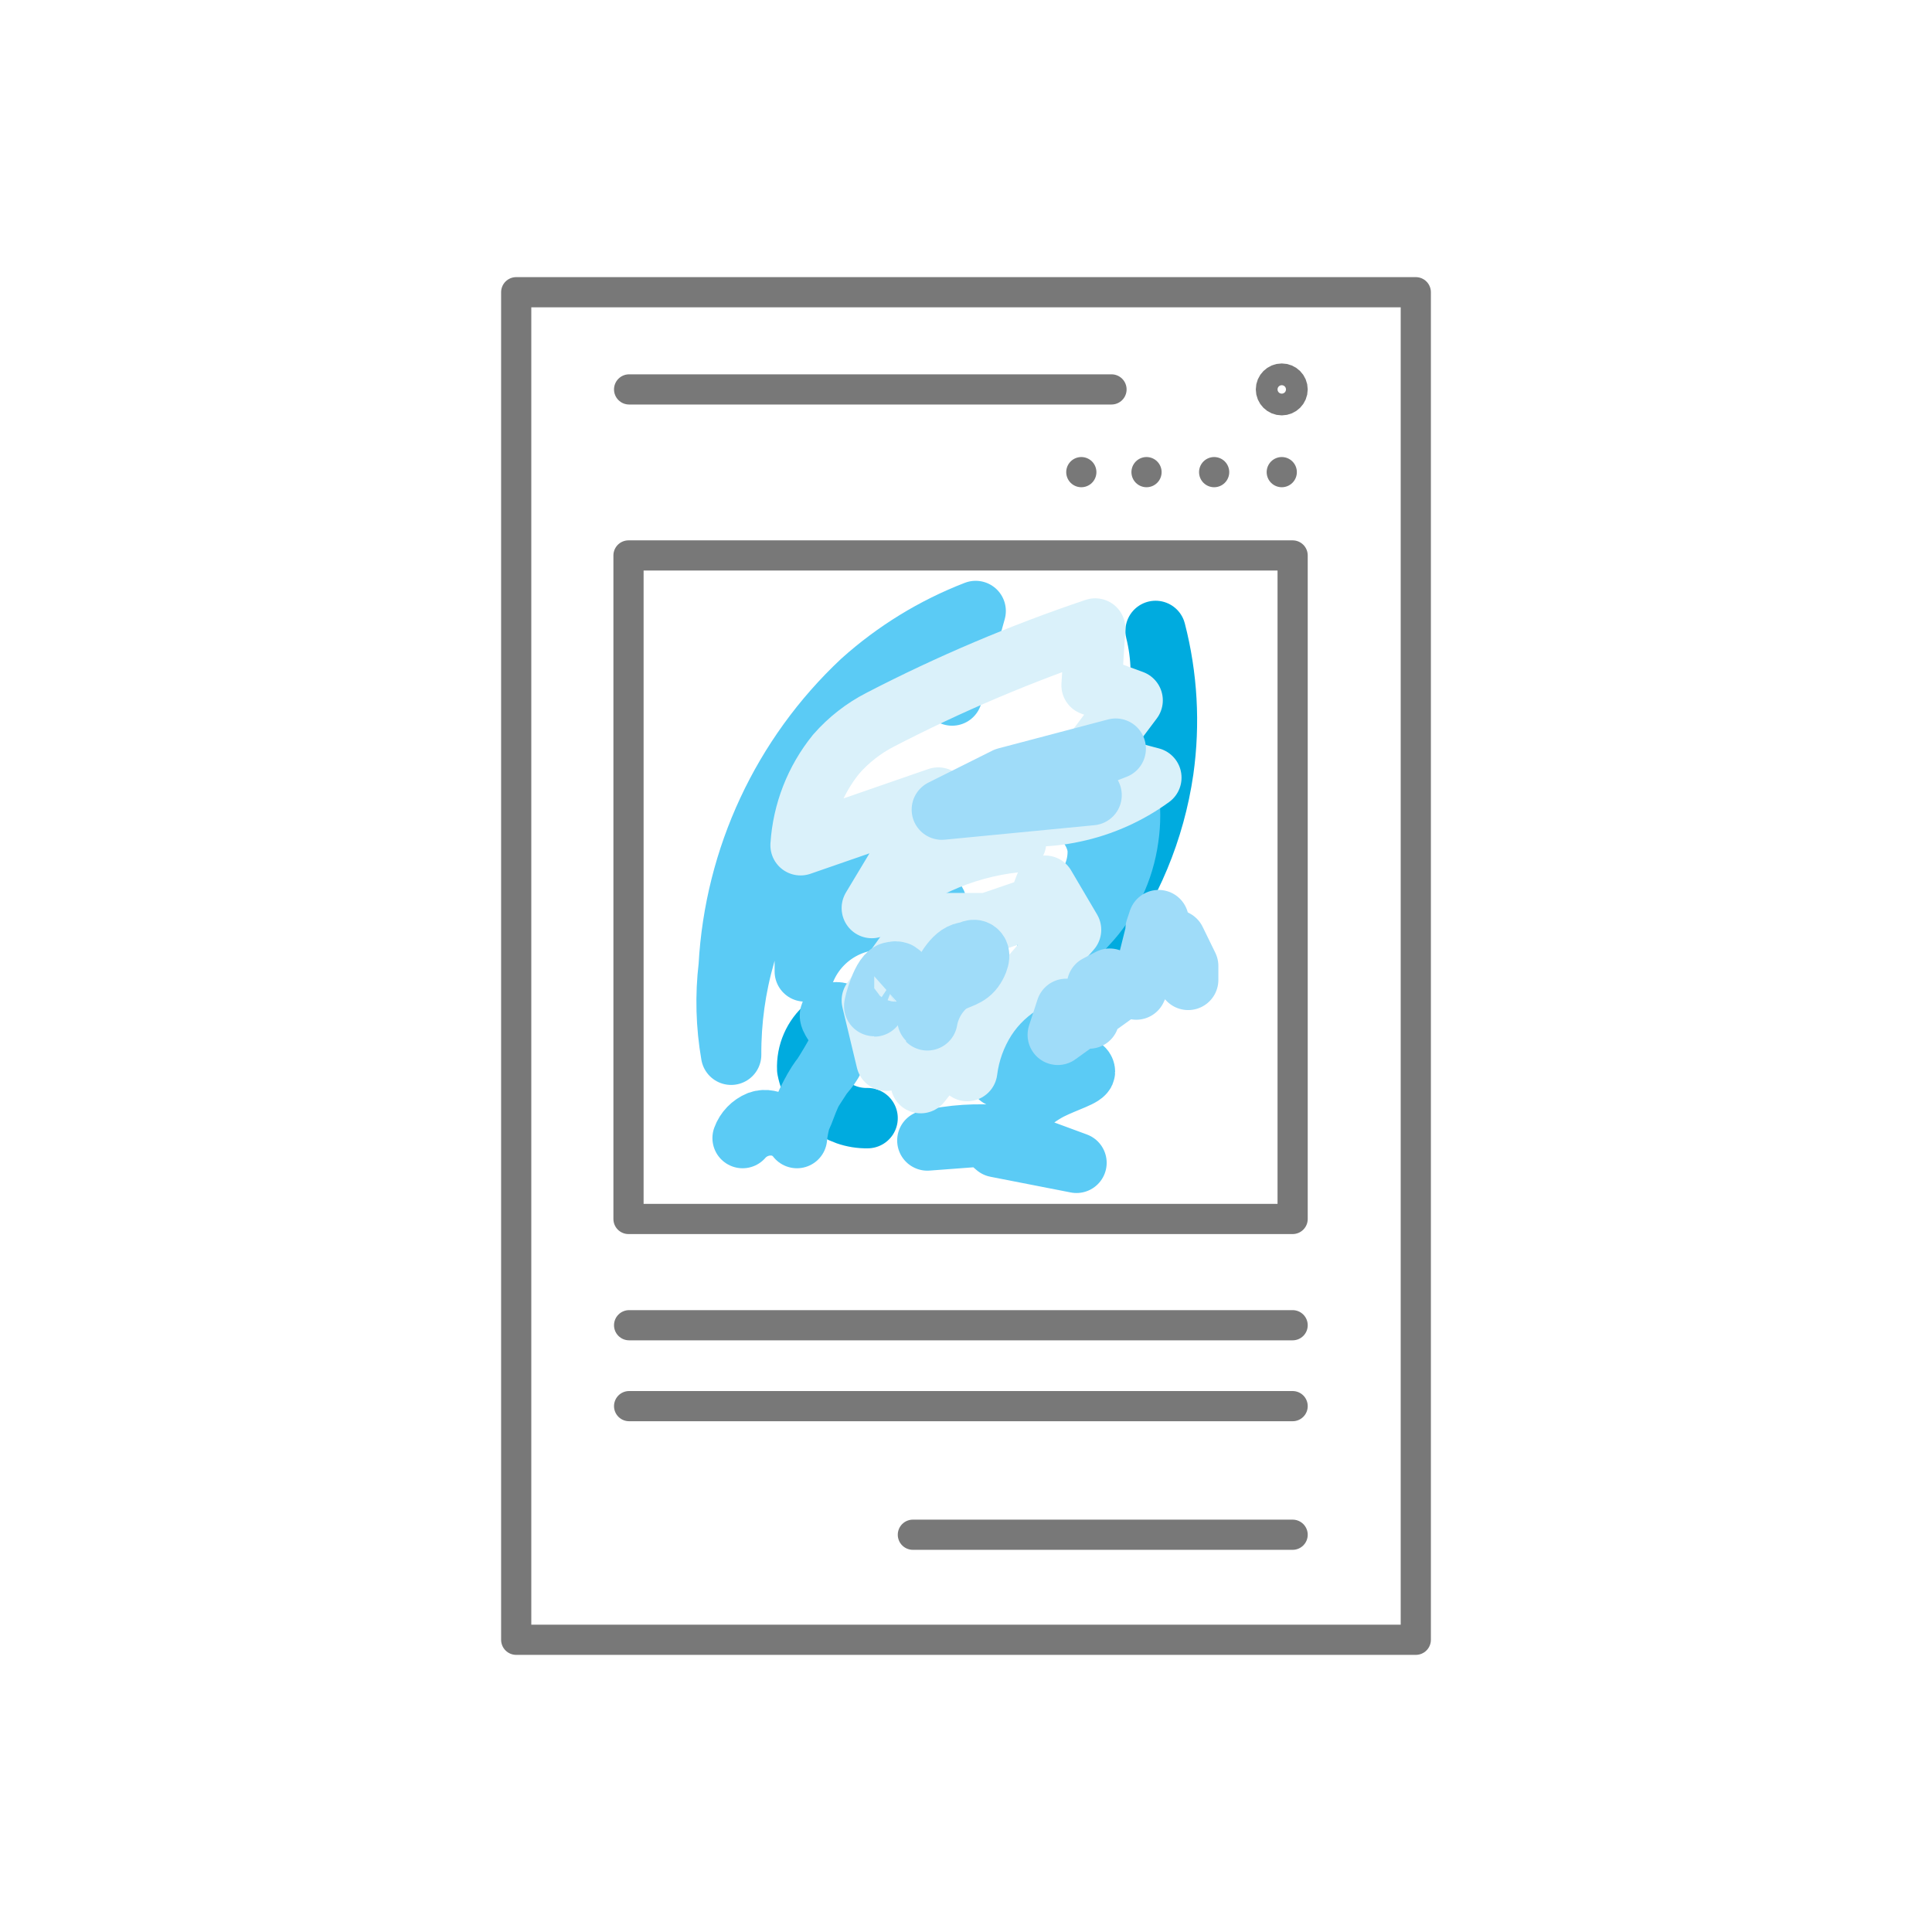
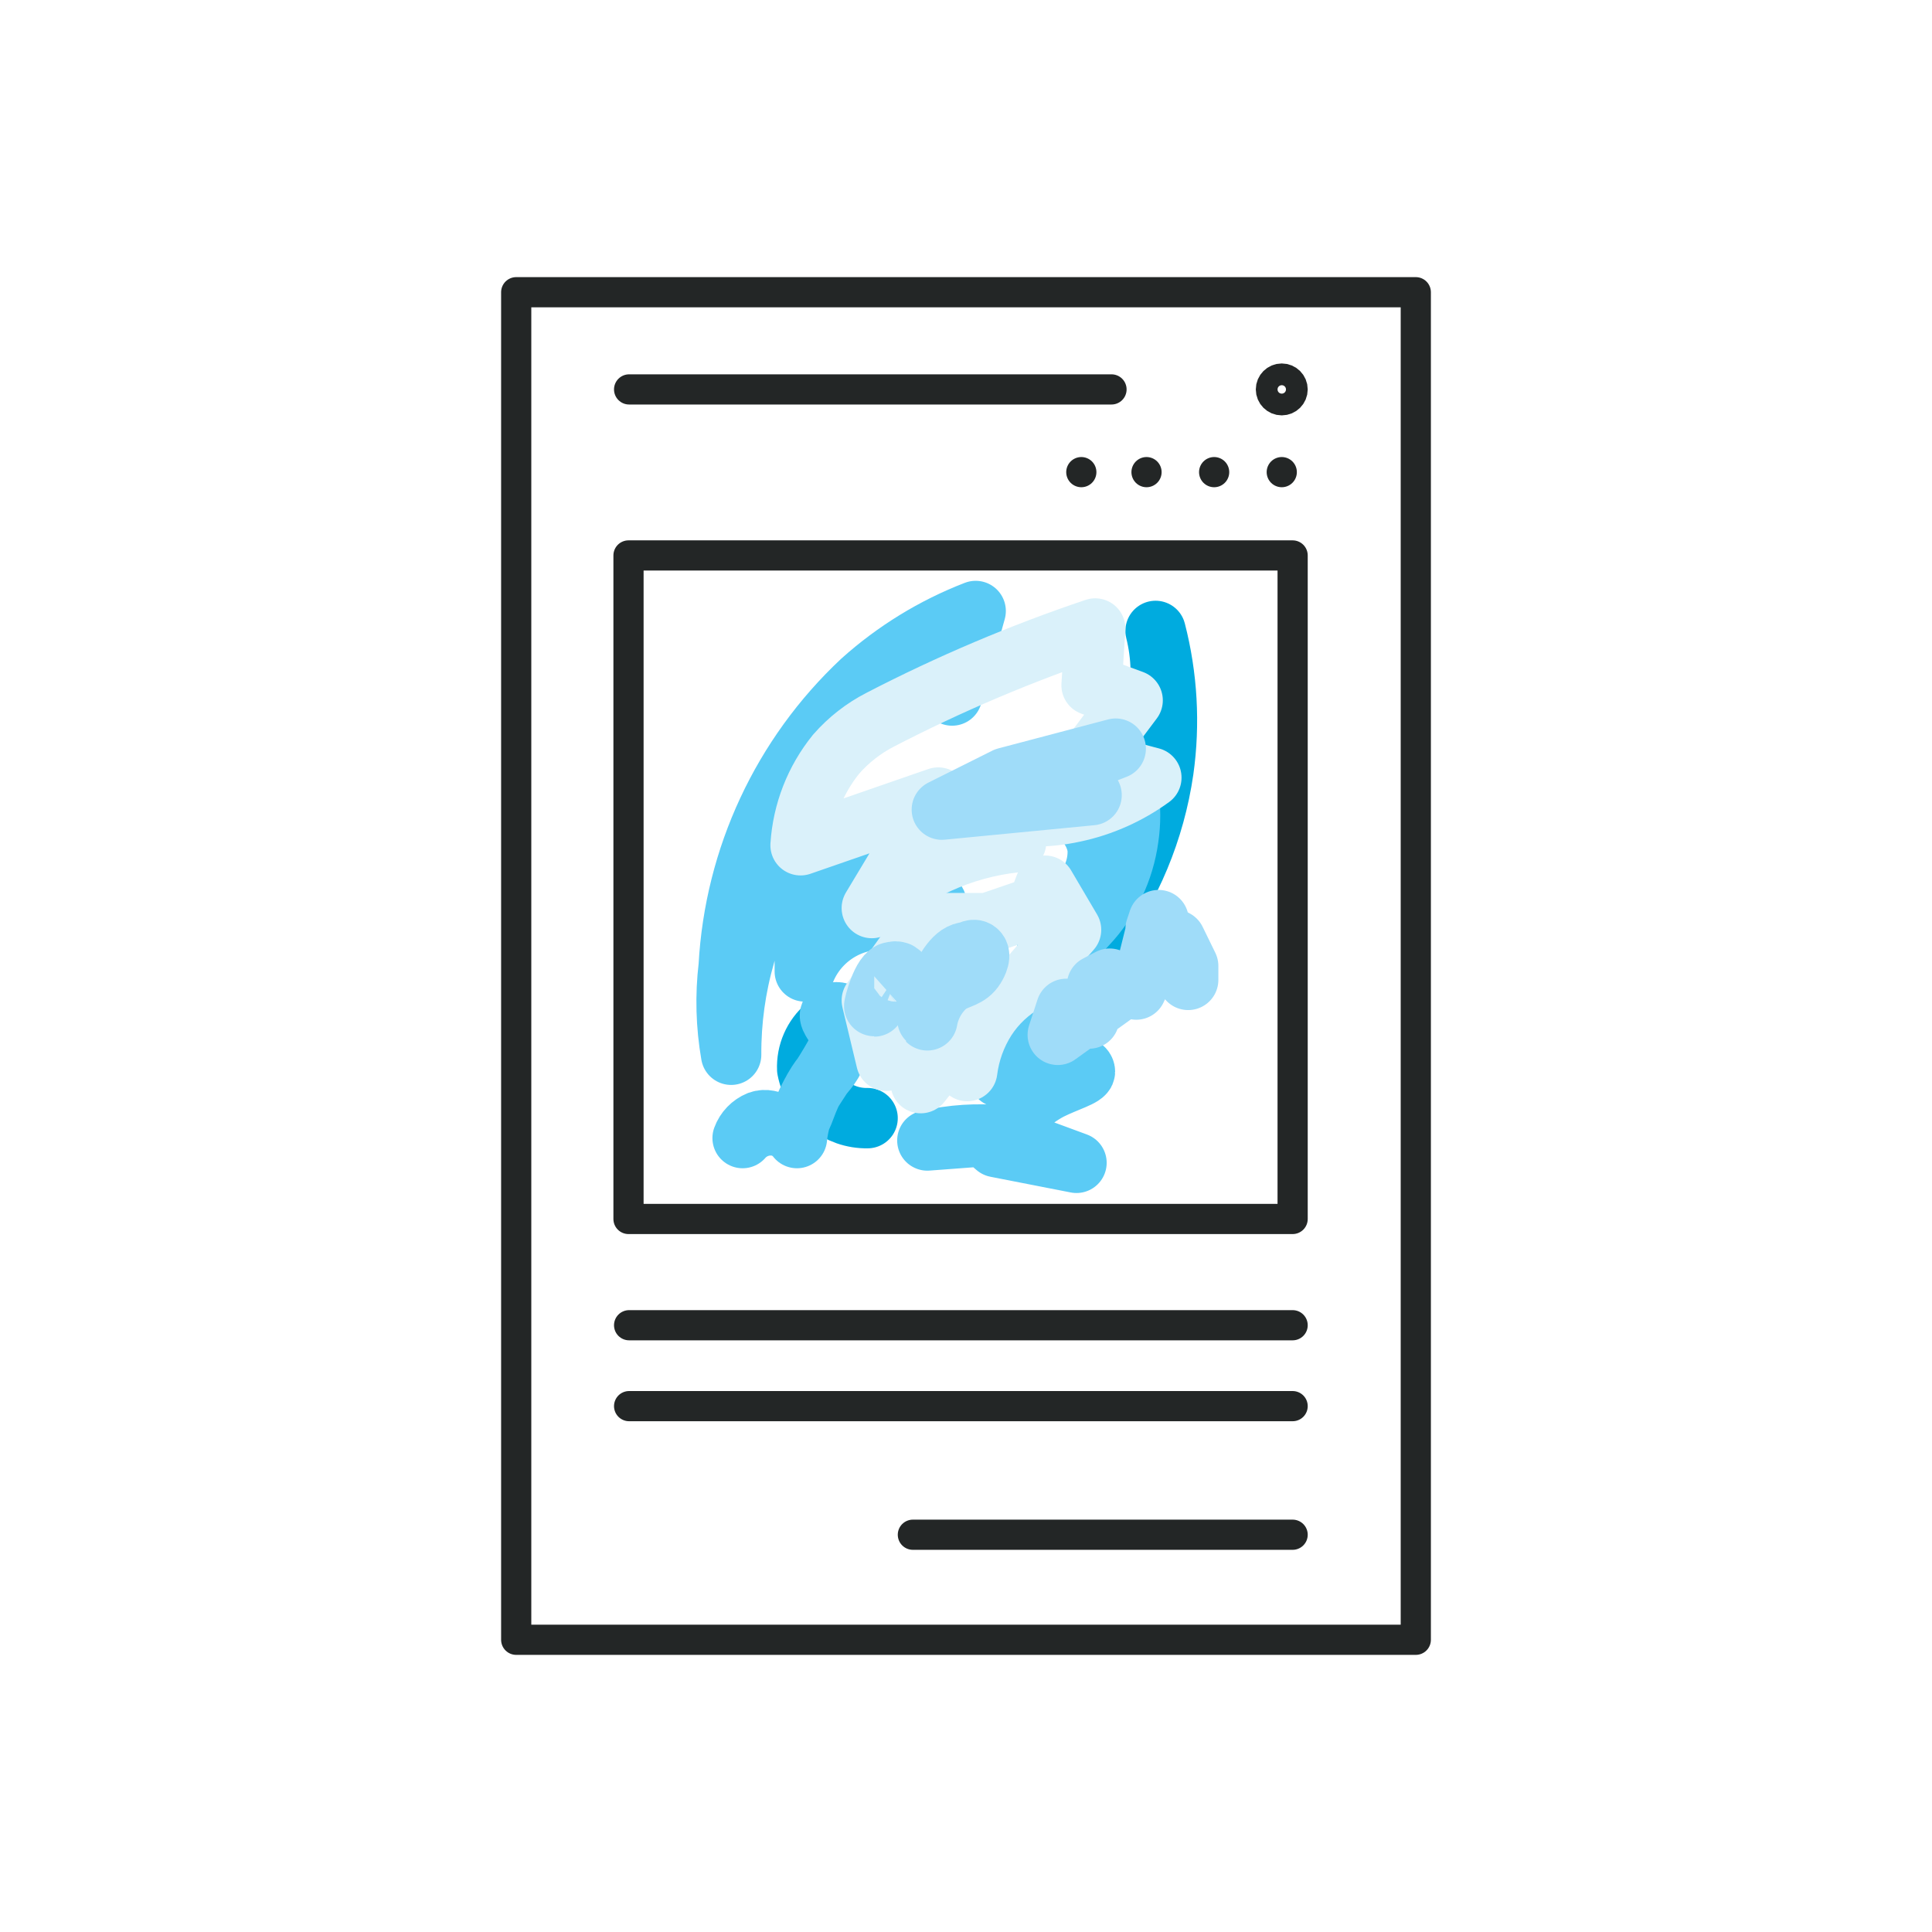
<svg xmlns="http://www.w3.org/2000/svg" viewBox="0 0 32 32">
  <g fill="none" stroke-linecap="round" stroke-linejoin="round">
    <g stroke="#00ABDF" stroke-width="1">
      <path d="M18.67,12.86a2.9,2.9,0,0,0,.47-2.41,5.92,5.92,0,0,1,.13,2.31,6,6,0,0,1-1.14,2.74l-.5.17" />
      <path d="M13.68,17a.88.88,0,0,0-.31.71,1,1,0,0,0,1,.81" />
    </g>
    <g stroke="#5BCBF5" stroke-width="1">
      <path d="M15.49,14.92a.31.31,0,0,1,0,.34.3.3,0,0,1-.44.05,1.36,1.36,0,0,0-1.72.78v-.64l.86-1.29a2.19,2.19,0,0,0-1.27.56,2.41,2.41,0,0,0-.58,1.09,5.85,5.85,0,0,0-.23,1.66A5.07,5.07,0,0,1,12.07,16a7,7,0,0,1,2.2-4.72,6.14,6.14,0,0,1,1.89-1.16l-.39,1.4" />
      <path d="M15.36,18.89a3.83,3.83,0,0,1,1.25-.08,1.43,1.43,0,0,0,.22-.33.56.56,0,0,0,.08-.3c0-.22-.32-.33-.36-.34a3.14,3.14,0,0,1,.44-.53l.29-.24a1.38,1.38,0,0,0,.39.44c.17.13.3.16.3.24s-.3.16-.58.3a1.94,1.94,0,0,0-.78.76l1.22.45L16.5,19l-.21-.18Z" />
      <path d="M12.3,18.85a.62.62,0,0,1,.5-.21.54.54,0,0,1,.4.21,1.88,1.88,0,0,1,.21-.69c.08-.16.15-.23.34-.55s.19-.38.16-.48-.19-.26-.16-.33a.18.18,0,0,1,.21,0c.16.14-.11.68-.13.72-.13.25-.19.23-.35.51s-.19.59-.35.64-.34-.18-.56-.1A.48.48,0,0,0,12.3,18.85Z" />
      <path d="M17.38,15.83a.66.66,0,0,1,0-.41c.07-.29.32-.31.57-.67a1,1,0,0,0,.23-.71.82.82,0,0,0-.2-.42l.71-.49a2.57,2.57,0,0,1,0,.75A2.61,2.61,0,0,1,18,15.32,2.48,2.48,0,0,1,17.38,15.83Z" />
    </g>
    <g stroke="#DAF1FA" stroke-width="1">
      <path d="M15.36,15.29h1l.82-.28.13-.34.43.73-.75.86a1.88,1.88,0,0,0-.66.62,2.09,2.09,0,0,0-.31.86L16,17l-.75.94c.07-.11.57-1,.43-1.07s-.88.61-1,.7l-.24-1Z" />
      <path d="M13.26,14a2.67,2.67,0,0,1,.59-1.51,2.47,2.47,0,0,1,.73-.57,25.2,25.2,0,0,1,3.56-1.51l-.06.94.68.25-.75,1,1.06.28a3.35,3.35,0,0,1-1.28.57,3.18,3.18,0,0,1-1.36,0l.4.5a4.14,4.14,0,0,0-2.39,1.09l1.1-1.83Z" />
    </g>
    <g stroke="#9FDCF9" stroke-width="1">
      <path d="M15.36,16.9a1,1,0,0,1,.35-.6c.17-.11.33-.1.44-.28,0,0,.11-.17.05-.25s-.16,0-.18,0C15.62,15.77,15.35,16.89,15.36,16.9Z" />
      <path d="M14.48,16.67a.48.48,0,0,1,.18-.3c.08-.06.16-.05.22-.14s.06-.09,0-.13a.14.14,0,0,0-.1,0C14.61,16.1,14.47,16.67,14.48,16.67Z" />
      <path d="M17.52,17.14l1-.72.25-.06.46-.64.45.51V16l-.21-.43-.33-.18.05-.15L19,16l-.18.39-.44-.18-.21.11-.13.55-.38-.16Z" />
      <path d="M15.6,13.41l1.06-.53,1.82-.48-1.79.7,1.39.07Z" />
    </g>
-     <g stroke="#787878" stroke-width="0.5">
+     <g stroke="#232626" stroke-width="0.5">
      <path d="M23.45,27.16H8.55V4.84h14.9Z" />
      <path d="M21.41,20.19h-11V9.2h11Z" />
      <line x1="10.42" y1="21.95" x2="21.41" y2="21.95" />
      <line x1="10.42" y1="6.45" x2="18.41" y2="6.45" />
      <line x1="17.91" y1="7.82" x2="17.91" y2="7.82" />
      <line x1="18.99" y1="7.82" x2="18.99" y2="7.82" />
      <line x1="20.11" y1="7.82" x2="20.11" y2="7.82" />
      <line x1="21.23" y1="7.82" x2="21.23" y2="7.82" />
      <line x1="15.12" y1="25.42" x2="21.41" y2="25.42" />
      <line x1="10.42" y1="23.29" x2="21.41" y2="23.29" />
      <circle cx="21.23" cy="6.45" r="0.18" />
    </g>
  </g>
</svg>
